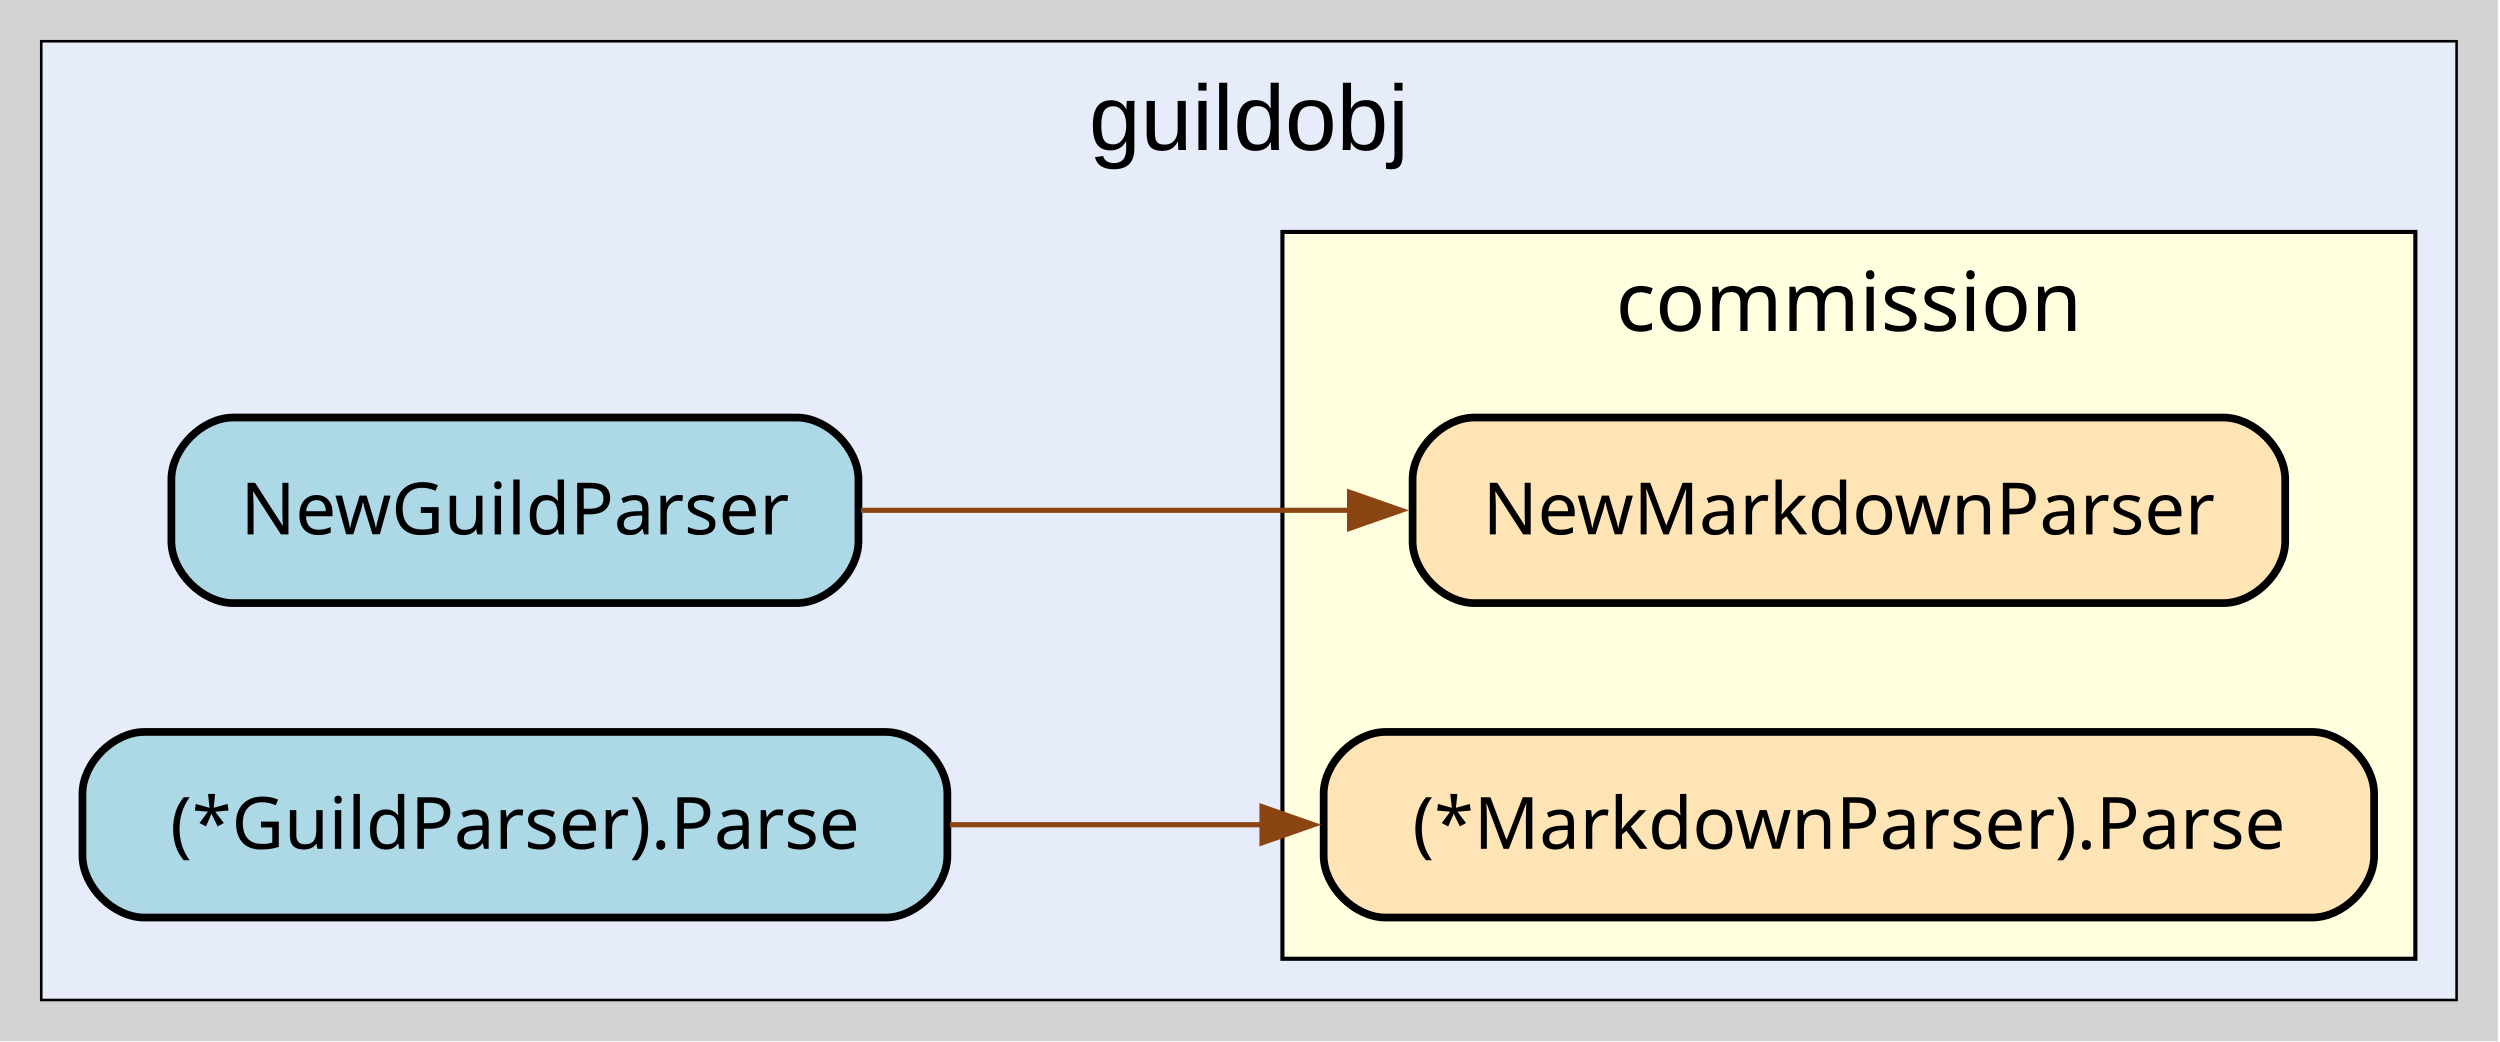
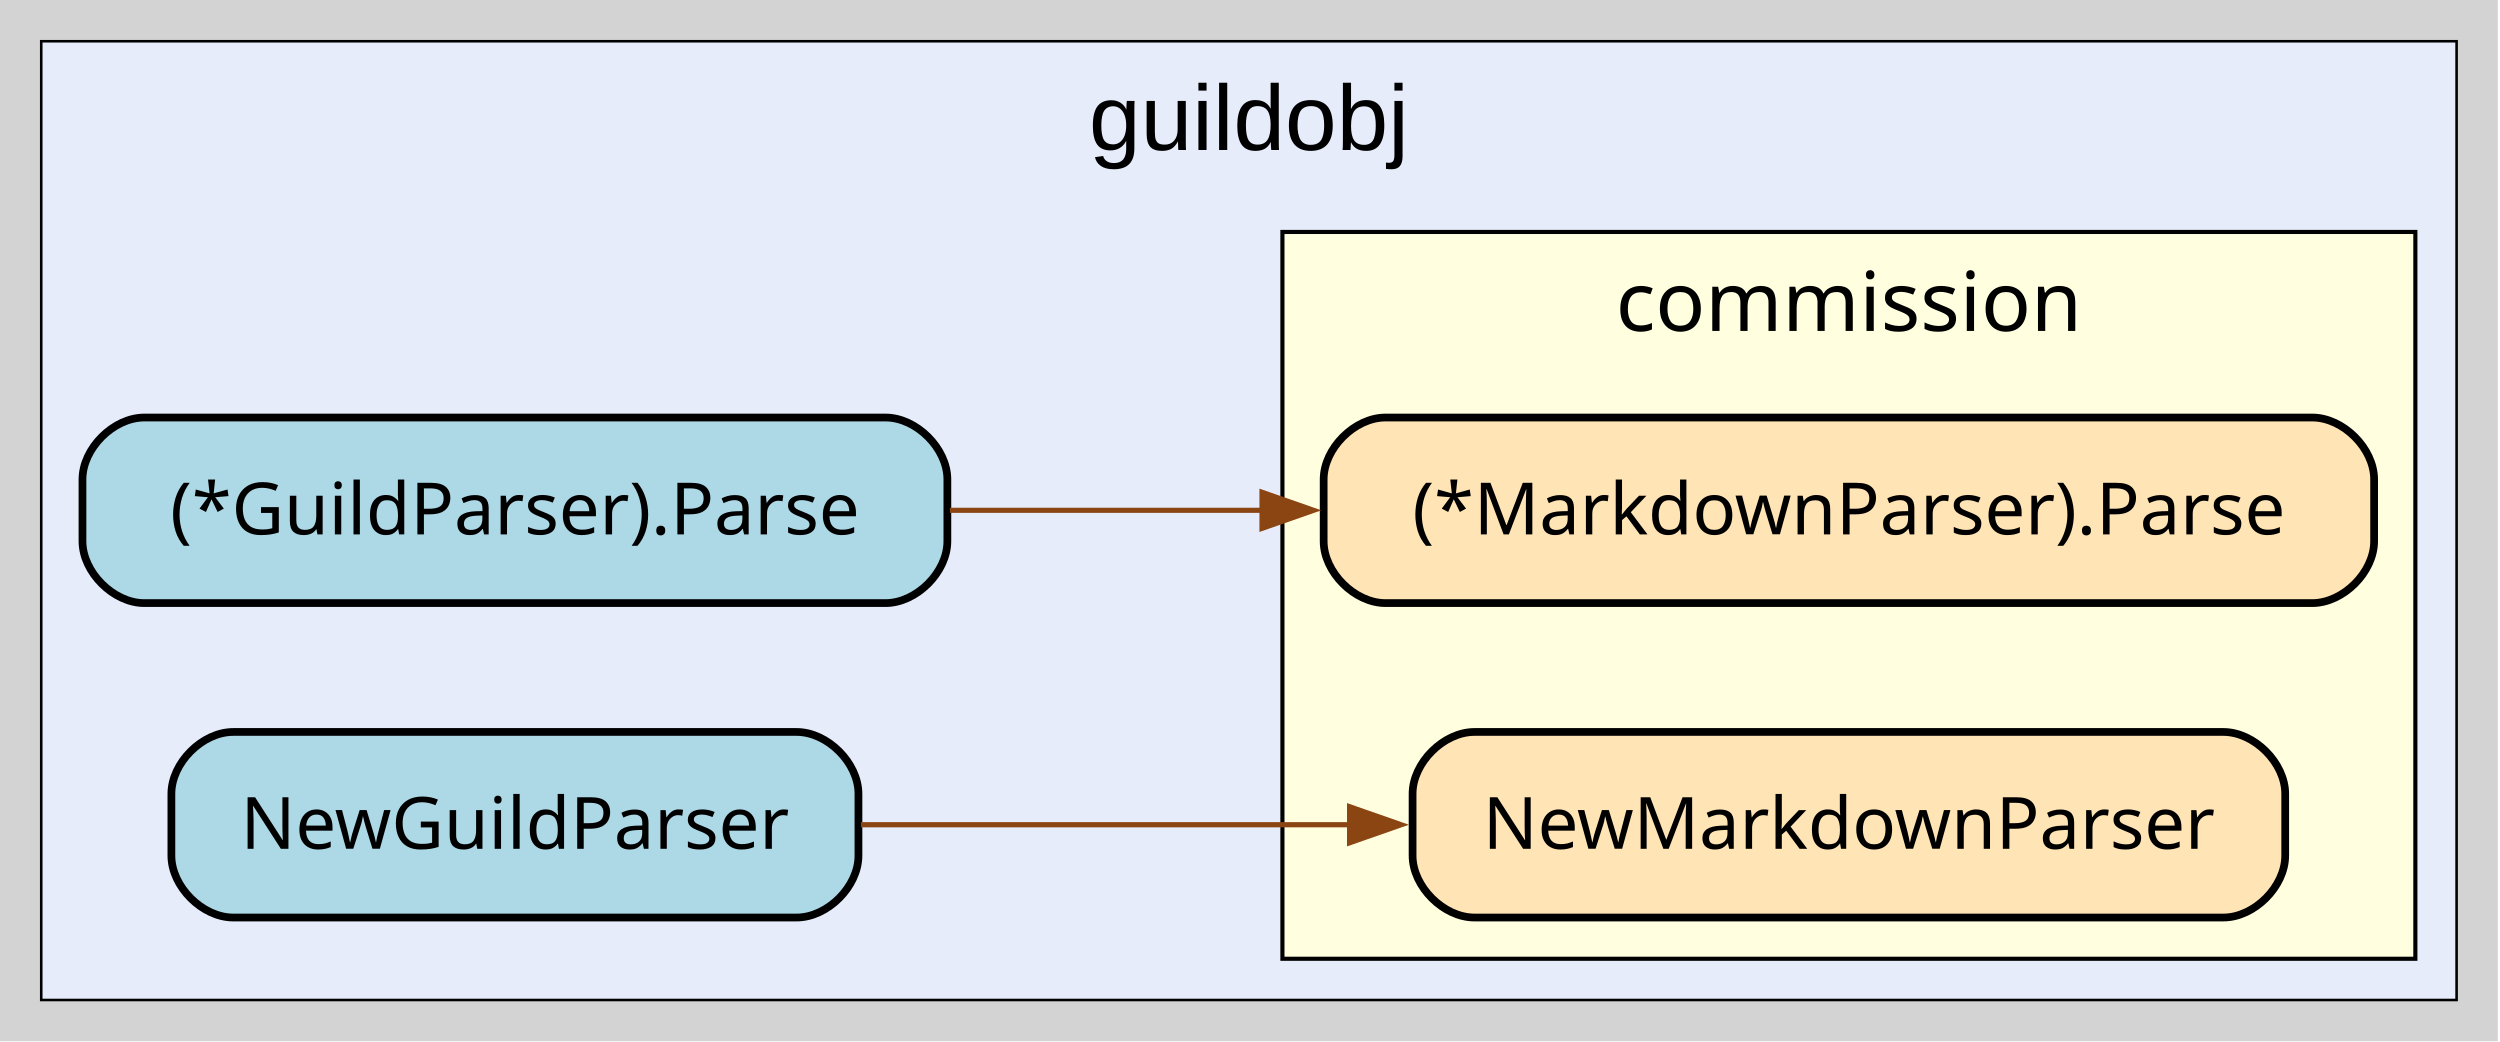
<svg xmlns="http://www.w3.org/2000/svg" xmlns:xlink="http://www.w3.org/1999/xlink" width="485pt" height="202pt" viewBox="0.00 0.00 485.00 202.00">
  <g id="graph0" class="graph" transform="scale(1 1) rotate(0) translate(0 202)">
    <polygon fill="lightgray" stroke="none" points="0,0 0,-202 484.58,-202 484.58,0 0,0" />
    <g id="clust1" class="cluster">
      <polygon fill="#e6ecfa" stroke="black" stroke-width="0.5" points="8,-8 8,-194 476.58,-194 476.58,-8 8,-8" />
      <text xml:space="preserve" text-anchor="middle" x="242.29" y="-172.9" font-family="Arial" font-size="18.00">guildobj</text>
    </g>
    <g id="clust2" class="cluster">
      <g id="a_clust2">
        <a xlink:href="/?f=github.com/guild-framework/guild-core/pkg/commission" xlink:title="package: github.com/guild-framework/guild-core/pkg/commission">
          <polygon fill="lightyellow" stroke="black" stroke-width="0.8" points="248.79,-16 248.79,-157 468.58,-157 468.58,-16 248.79,-16" />
          <text xml:space="preserve" text-anchor="middle" x="358.68" y="-137.8" font-family="Tahoma bold" font-size="16.00">commission</text>
        </a>
      </g>
    </g>
    <g id="node1" class="node">
      <g id="a_node1">
-         <a xlink:title="(*github.com/guild-framework/guild-core/pkg/commission/guildobj.GuildParser).Parse | defined in parser.go:23&#10;at parser.go:25: calling [(*github.com/guild-framework/guild-core/pkg/commission.MarkdownParser).Parse]">
-           <path fill="lightblue" stroke="black" stroke-width="1.5" d="M171.79,-60C171.79,-60 28,-60 28,-60 22,-60 16,-54 16,-48 16,-48 16,-36 16,-36 16,-30 22,-24 28,-24 28,-24 171.79,-24 171.79,-24 177.79,-24 183.79,-30 183.79,-36 183.79,-36 183.79,-48 183.79,-48 183.79,-54 177.79,-60 171.79,-60" />
-           <text xml:space="preserve" text-anchor="middle" x="99.89" y="-37.33" font-family="Verdana" font-size="14.00">(*GuildParser).Parse</text>
+         <a xlink:title="github.com/guild-framework/guild-core/pkg/commission/guildobj.NewGuildParser | defined in parser.go:16&#10;at parser.go:18: calling [github.com/guild-framework/guild-core/pkg/commission.NewMarkdownParser]">
+           <path fill="lightblue" stroke="black" stroke-width="1.5" d="M154.54,-60C154.54,-60 45.25,-60 45.25,-60 39.25,-60 33.25,-54 33.25,-48 33.25,-48 33.25,-36 33.25,-36 33.25,-30 39.25,-24 45.25,-24 45.25,-24 154.54,-24 154.54,-24 160.54,-24 166.54,-30 166.54,-36 166.54,-36 166.54,-48 166.54,-48 166.54,-54 160.54,-60 154.54,-60" />
+           <text xml:space="preserve" text-anchor="middle" x="99.89" y="-37.33" font-family="Verdana" font-size="14.00">NewGuildParser</text>
        </a>
      </g>
    </g>
    <g id="node3" class="node">
      <g id="a_node3">
-         <a xlink:title="(*github.com/guild-framework/guild-core/pkg/commission.MarkdownParser).Parse | defined in parser.go:68">
-           <path fill="moccasin" stroke="black" stroke-width="1.5" d="M448.58,-60C448.58,-60 268.79,-60 268.79,-60 262.79,-60 256.79,-54 256.79,-48 256.79,-48 256.79,-36 256.79,-36 256.79,-30 262.79,-24 268.79,-24 268.79,-24 448.58,-24 448.58,-24 454.58,-24 460.58,-30 460.58,-36 460.58,-36 460.58,-48 460.58,-48 460.58,-54 454.58,-60 448.58,-60" />
-           <text xml:space="preserve" text-anchor="middle" x="358.68" y="-37.33" font-family="Verdana" font-size="14.00">(*MarkdownParser).Parse</text>
+         <a xlink:title="github.com/guild-framework/guild-core/pkg/commission.NewMarkdownParser | defined in parser.go:58">
+           <path fill="moccasin" stroke="black" stroke-width="1.5" d="M431.33,-60C431.33,-60 286.04,-60 286.04,-60 280.04,-60 274.04,-54 274.04,-48 274.04,-48 274.04,-36 274.04,-36 274.04,-30 280.04,-24 286.04,-24 286.04,-24 431.33,-24 431.33,-24 437.33,-24 443.33,-30 443.33,-36 443.33,-36 443.33,-48 443.33,-48 443.33,-54 437.33,-60 431.33,-60" />
+           <text xml:space="preserve" text-anchor="middle" x="358.68" y="-37.33" font-family="Verdana" font-size="14.00">NewMarkdownParser</text>
        </a>
      </g>
    </g>
    <g id="edge1" class="edge">
      <g id="a_edge1">
-         <a xlink:title="at parser.go:25: calling [(*github.com/guild-framework/guild-core/pkg/commission.MarkdownParser).Parse]">
-           <path fill="none" stroke="saddlebrown" d="M184.27,-42C203.67,-42 224.64,-42 245.07,-42" />
-           <polygon fill="saddlebrown" stroke="saddlebrown" points="244.83,-45.5 254.83,-42 244.83,-38.5 244.83,-45.5" />
+         <a xlink:title="at parser.go:18: calling [github.com/guild-framework/guild-core/pkg/commission.NewMarkdownParser]">
+           <path fill="none" stroke="saddlebrown" d="M167.02,-42C195.88,-42 230.26,-42 261.84,-42" />
+           <polygon fill="saddlebrown" stroke="saddlebrown" points="261.82,-45.5 271.82,-42 261.82,-38.5 261.82,-45.5" />
        </a>
      </g>
    </g>
    <g id="node2" class="node">
      <g id="a_node2">
-         <a xlink:title="github.com/guild-framework/guild-core/pkg/commission/guildobj.NewGuildParser | defined in parser.go:16&#10;at parser.go:18: calling [github.com/guild-framework/guild-core/pkg/commission.NewMarkdownParser]">
-           <path fill="lightblue" stroke="black" stroke-width="1.5" d="M154.54,-121C154.54,-121 45.25,-121 45.25,-121 39.25,-121 33.25,-115 33.25,-109 33.25,-109 33.25,-97 33.25,-97 33.25,-91 39.25,-85 45.25,-85 45.25,-85 154.54,-85 154.54,-85 160.54,-85 166.54,-91 166.54,-97 166.54,-97 166.54,-109 166.54,-109 166.54,-115 160.54,-121 154.54,-121" />
-           <text xml:space="preserve" text-anchor="middle" x="99.89" y="-98.33" font-family="Verdana" font-size="14.00">NewGuildParser</text>
+         <a xlink:title="(*github.com/guild-framework/guild-core/pkg/commission/guildobj.GuildParser).Parse | defined in parser.go:23&#10;at parser.go:25: calling [(*github.com/guild-framework/guild-core/pkg/commission.MarkdownParser).Parse]">
+           <path fill="lightblue" stroke="black" stroke-width="1.5" d="M171.79,-121C171.79,-121 28,-121 28,-121 22,-121 16,-115 16,-109 16,-109 16,-97 16,-97 16,-91 22,-85 28,-85 28,-85 171.79,-85 171.79,-85 177.79,-85 183.79,-91 183.79,-97 183.79,-97 183.79,-109 183.79,-109 183.79,-115 177.79,-121 171.79,-121" />
+           <text xml:space="preserve" text-anchor="middle" x="99.89" y="-98.33" font-family="Verdana" font-size="14.00">(*GuildParser).Parse</text>
        </a>
      </g>
    </g>
    <g id="node4" class="node">
      <g id="a_node4">
-         <a xlink:title="github.com/guild-framework/guild-core/pkg/commission.NewMarkdownParser | defined in parser.go:58">
-           <path fill="moccasin" stroke="black" stroke-width="1.5" d="M431.33,-121C431.33,-121 286.04,-121 286.04,-121 280.04,-121 274.04,-115 274.04,-109 274.04,-109 274.04,-97 274.04,-97 274.04,-91 280.04,-85 286.04,-85 286.04,-85 431.33,-85 431.33,-85 437.33,-85 443.33,-91 443.33,-97 443.33,-97 443.33,-109 443.33,-109 443.33,-115 437.33,-121 431.33,-121" />
-           <text xml:space="preserve" text-anchor="middle" x="358.68" y="-98.33" font-family="Verdana" font-size="14.00">NewMarkdownParser</text>
+         <a xlink:title="(*github.com/guild-framework/guild-core/pkg/commission.MarkdownParser).Parse | defined in parser.go:68">
+           <path fill="moccasin" stroke="black" stroke-width="1.5" d="M448.58,-121C448.58,-121 268.79,-121 268.79,-121 262.79,-121 256.79,-115 256.79,-109 256.79,-109 256.79,-97 256.79,-97 256.79,-91 262.79,-85 268.79,-85 268.79,-85 448.58,-85 448.58,-85 454.58,-85 460.58,-91 460.58,-97 460.58,-97 460.58,-109 460.58,-109 460.58,-115 454.58,-121 448.58,-121" />
+           <text xml:space="preserve" text-anchor="middle" x="358.68" y="-98.33" font-family="Verdana" font-size="14.00">(*MarkdownParser).Parse</text>
        </a>
      </g>
    </g>
    <g id="edge2" class="edge">
      <g id="a_edge2">
-         <a xlink:title="at parser.go:18: calling [github.com/guild-framework/guild-core/pkg/commission.NewMarkdownParser]">
-           <path fill="none" stroke="saddlebrown" d="M167.02,-103C195.88,-103 230.26,-103 261.84,-103" />
-           <polygon fill="saddlebrown" stroke="saddlebrown" points="261.82,-106.5 271.82,-103 261.82,-99.5 261.82,-106.5" />
+         <a xlink:title="at parser.go:25: calling [(*github.com/guild-framework/guild-core/pkg/commission.MarkdownParser).Parse]">
+           <path fill="none" stroke="saddlebrown" d="M184.27,-103C203.67,-103 224.64,-103 245.07,-103" />
+           <polygon fill="saddlebrown" stroke="saddlebrown" points="244.83,-106.5 254.83,-103 244.83,-99.5 244.83,-106.5" />
        </a>
      </g>
    </g>
  </g>
</svg>
